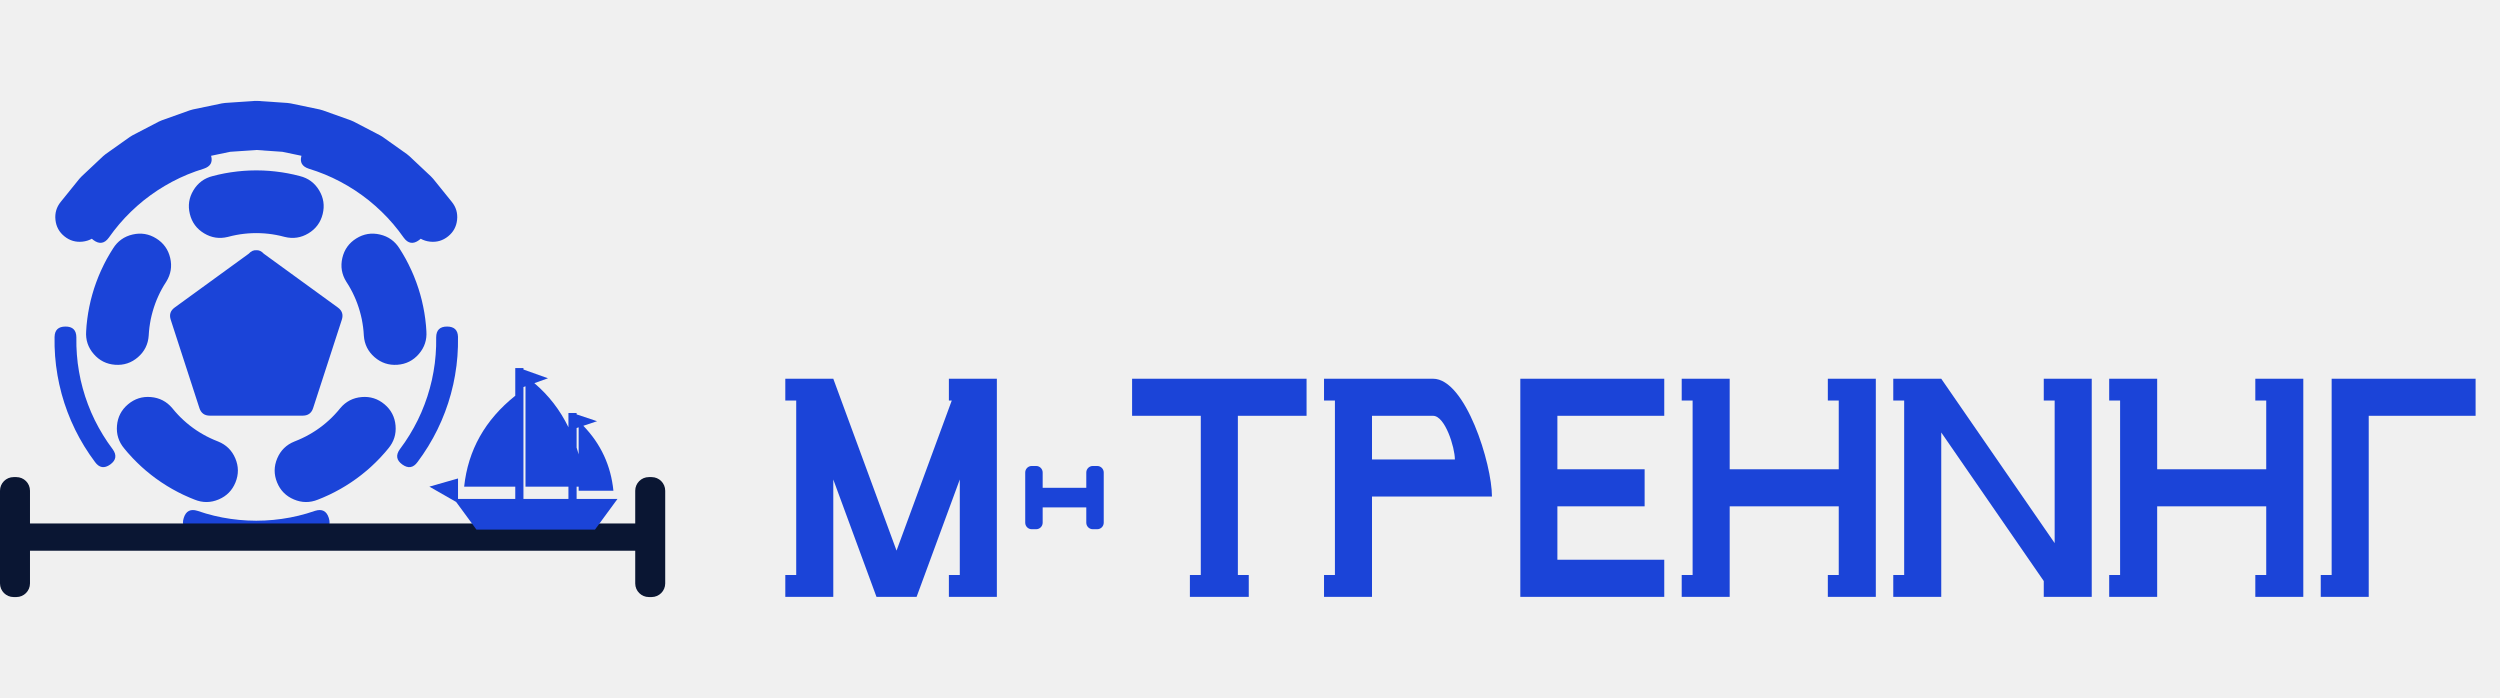
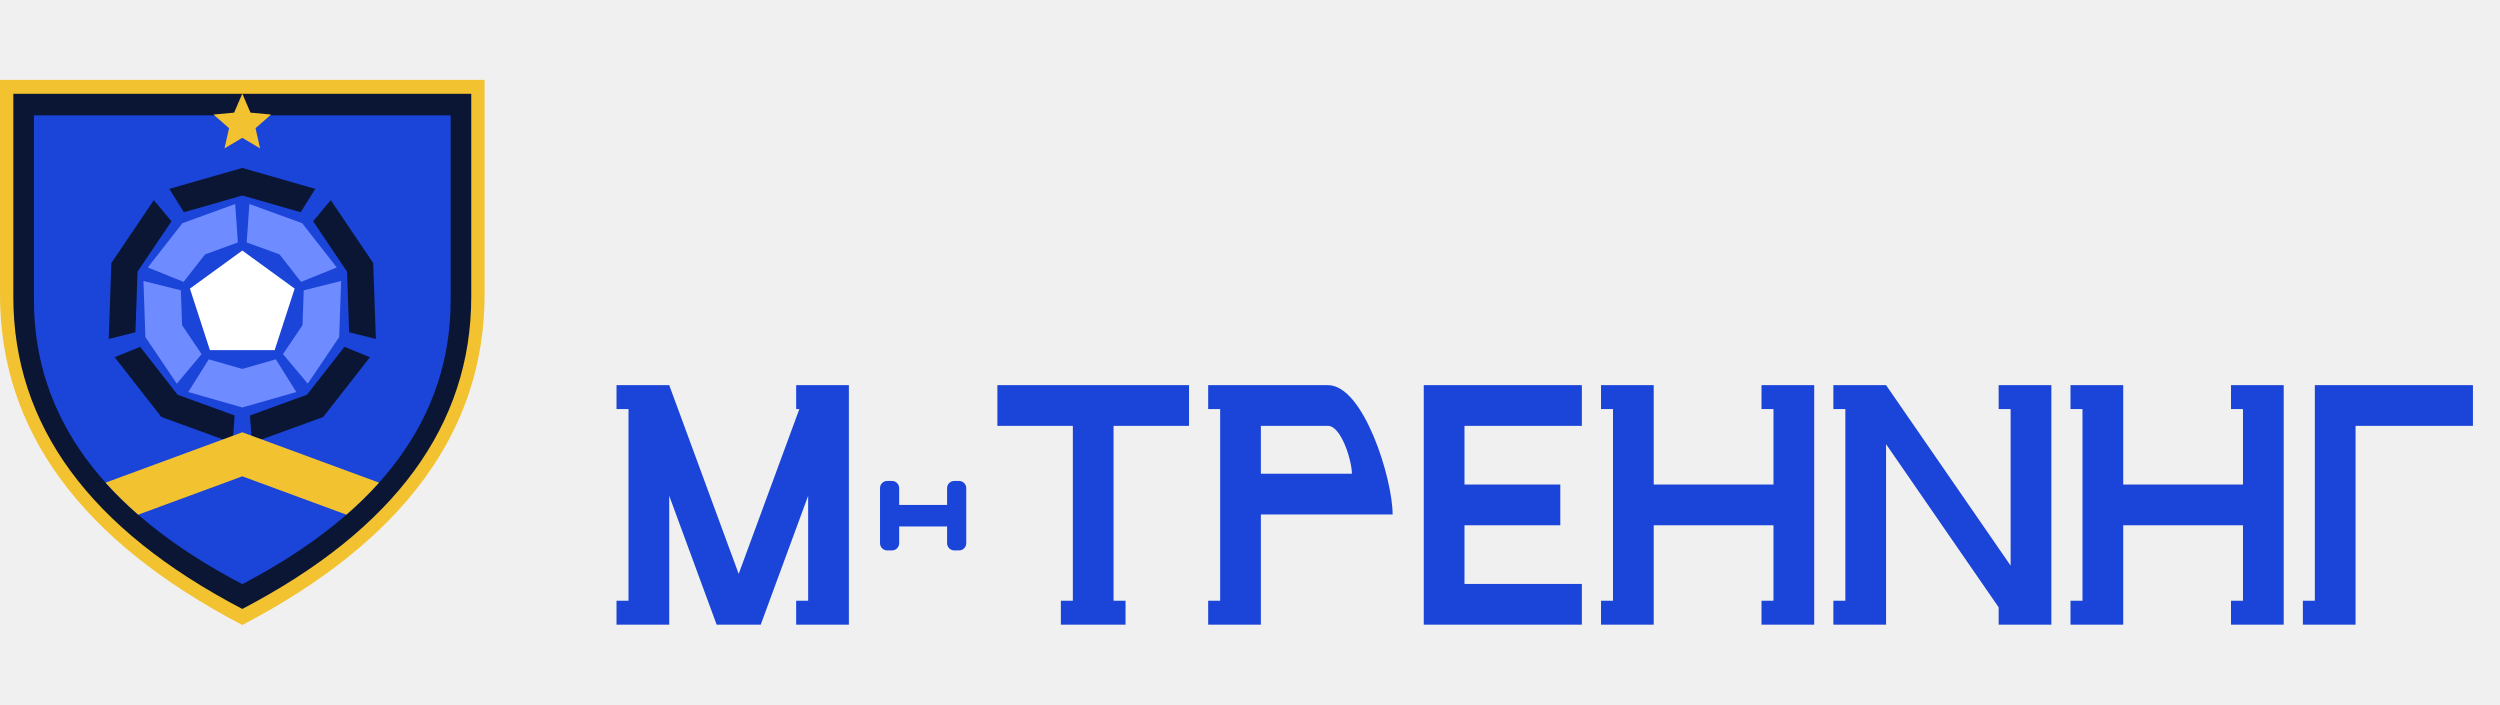
- <svg xmlns="http://www.w3.org/2000/svg" viewBox="0 0 917 256" role="img" aria-labelledby="t">
-   <g transform="translate(-6 -1)">
-     <path fill="#1B44D8" d="M28.29 75.03 35.09 66.61Q35.48 66.13 35.93 65.71L43.82 58.29Q44.27 57.87 44.77 57.51L53.6 51.25Q54.1 50.89 54.65 50.61L64.25 45.61Q64.8 45.32 65.38 45.12L75.58 41.48Q76.16 41.27 76.77 41.14L87.36 38.93Q87.97 38.81 88.58 38.76L99.38 38.02Q100 37.98 100.62 38.02L111.42 38.76Q112.03 38.81 112.64 38.93L123.23 41.14Q123.84 41.27 124.42 41.48L134.62 45.12Q135.2 45.32 135.75 45.61L145.35 50.61Q145.9 50.89 146.4 51.25L155.23 57.51Q155.73 57.87 156.18 58.29L164.07 65.71Q164.52 66.13 164.91 66.61L171.71 75.03Q174.06 77.93 173.66 81.64Q173.27 85.35 170.37 87.69Q167.47 90.03 163.76 89.64Q161.86 89.43 160.32 88.57Q160.04 88.83 159.71 89.07Q158.1 90.26 156.7 90.04Q155.3 89.83 154.12 88.22L152.21 85.63L150.24 83.2L148.16 80.87L145.96 78.64L143.67 76.52L141.28 74.5L138.79 72.61L136.22 70.83L133.57 69.18L130.84 67.65L128.04 66.25L125.18 64.99L122.26 63.87L119.21 62.86Q115.58 61.65 116.57 58.14L109.57 56.68L100 56.02L90.43 56.68L83.43 58.14Q84.42 61.65 80.79 62.86L77.74 63.87L74.82 64.99L71.96 66.25L69.16 67.65L66.43 69.18L63.78 70.83L61.21 72.61L58.72 74.5L56.33 76.52L54.04 78.64L51.84 80.87L49.76 83.2L47.79 85.63L45.88 88.22Q44.7 89.83 43.3 90.04Q41.9 90.26 40.29 89.07Q39.96 88.83 39.68 88.57Q38.14 89.43 36.24 89.64Q32.53 90.03 29.63 87.69Q26.73 85.35 26.34 81.64Q25.94 77.93 28.29 75.03ZM100 92.78Q101.5 92.67 102.76 94.06L129.93 113.8Q132.28 115.51 131.38 118.27L120.85 150.7Q119.95 153.46 117.05 153.46H82.95Q80.05 153.46 79.15 150.7L68.62 118.27Q67.72 115.51 70.07 113.8L97.24 94.06Q98.5 92.67 100 92.78ZM148.43 165.5 147.21 166.96Q147.07 167.12 146.92 167.28L145.64 168.69Q145.5 168.85 145.35 169.01L144.01 170.37Q143.86 170.52 143.71 170.67L142.32 171.99Q142.17 172.13 142.01 172.28L140.58 173.54Q140.41 173.68 140.25 173.81L138.77 175.02Q138.6 175.16 138.43 175.29L136.91 176.44Q136.74 176.57 136.56 176.69L135 177.78Q134.82 177.9 134.64 178.02L133.04 179.05Q132.86 179.17 132.67 179.28L131.03 180.25Q130.85 180.36 130.66 180.46L128.98 181.37Q128.79 181.48 128.6 181.57L126.89 182.42Q126.7 182.51 126.5 182.6L124.76 183.38Q124.56 183.47 124.37 183.55L122.6 184.27Q118.18 186.06 113.8 184.2Q109.41 182.35 107.62 177.93Q105.83 173.52 107.69 169.13Q109.54 164.75 113.96 162.96L115.52 162.32L116.87 161.71L118.19 161.06L119.49 160.35L120.76 159.6L122.01 158.8L123.22 157.95L124.4 157.06L125.54 156.13L126.65 155.15L127.72 154.14L128.75 153.08L129.74 151.99L130.83 150.69Q133.9 147.05 138.65 146.64Q143.39 146.23 147.04 149.3Q150.68 152.36 151.09 157.11Q151.5 161.85 148.43 165.5ZM37.6 122.51 37.73 120.61Q37.75 120.4 37.77 120.18L37.98 118.29Q38 118.07 38.03 117.86L38.31 115.97Q38.34 115.76 38.38 115.55L38.73 113.67Q38.77 113.46 38.82 113.25L39.23 111.39Q39.28 111.18 39.33 110.97L39.82 109.13Q39.88 108.92 39.94 108.72L40.49 106.89Q40.56 106.69 40.63 106.48L41.25 104.68Q41.32 104.48 41.4 104.28L42.09 102.5Q42.17 102.3 42.25 102.1L43.01 100.35Q43.09 100.15 43.19 99.96L44.01 98.24Q44.1 98.04 44.2 97.85L45.08 96.16Q45.18 95.97 45.29 95.78L46.24 94.13Q46.35 93.94 46.46 93.76L47.47 92.14Q49.99 88.1 54.63 87.02Q59.27 85.94 63.31 88.46Q67.35 90.98 68.43 95.62Q69.51 100.26 66.99 104.31L66.09 105.74L65.36 107.02L64.67 108.33L64.04 109.67L63.45 111.02L62.92 112.4L62.44 113.79L62.01 115.21L61.63 116.64L61.3 118.08L61.04 119.53L60.82 120.99L60.66 122.46L60.54 124.15Q60.2 128.9 56.6 132.02Q53 135.14 48.25 134.8Q43.5 134.46 40.38 130.86Q37.26 127.27 37.6 122.51ZM77.4 184.27 75.63 183.55Q75.44 183.47 75.24 183.38L73.5 182.6Q73.3 182.51 73.11 182.42L71.4 181.57Q71.21 181.48 71.02 181.37L69.34 180.46Q69.15 180.36 68.97 180.25L67.33 179.28Q67.14 179.17 66.96 179.05L65.36 178.02Q65.18 177.9 65 177.78L63.44 176.69Q63.26 176.57 63.09 176.44L61.57 175.29Q61.4 175.16 61.23 175.02L59.75 173.81Q59.59 173.68 59.42 173.54L57.99 172.28Q57.83 172.13 57.68 171.99L56.29 170.67Q56.14 170.52 55.99 170.37L54.65 169.01Q54.5 168.85 54.36 168.69L53.08 167.28Q52.93 167.12 52.79 166.96L51.57 165.5Q48.5 161.85 48.91 157.11Q49.32 152.36 52.96 149.3Q56.61 146.23 61.35 146.64Q66.1 147.05 69.17 150.69L70.26 151.99L71.25 153.08L72.28 154.14L73.35 155.15L74.46 156.13L75.6 157.06L76.78 157.95L77.99 158.8L79.24 159.6L80.51 160.35L81.81 161.06L83.13 161.71L84.48 162.32L86.04 162.96Q90.46 164.75 92.31 169.13Q94.17 173.52 92.38 177.93Q90.59 182.35 86.2 184.2Q81.82 186.06 77.4 184.27ZM84.03 65.58 85.88 65.12Q86.09 65.07 86.3 65.02L88.17 64.63Q88.38 64.59 88.59 64.55L90.47 64.23Q90.68 64.2 90.9 64.17L92.79 63.92Q93 63.89 93.22 63.87L95.12 63.69Q95.33 63.67 95.54 63.66L97.45 63.55Q97.66 63.54 97.88 63.54L99.78 63.5Q100 63.5 100.22 63.5L102.12 63.54Q102.34 63.54 102.55 63.55L104.46 63.66Q104.67 63.67 104.88 63.69L106.78 63.87Q107 63.89 107.21 63.92L109.1 64.17Q109.32 64.2 109.53 64.23L111.41 64.55Q111.62 64.59 111.83 64.63L113.7 65.02Q113.91 65.07 114.12 65.12L115.97 65.58Q120.59 66.72 123.05 70.8Q125.51 74.88 124.36 79.51Q123.21 84.13 119.13 86.59Q115.05 89.05 110.43 87.9L108.79 87.49L107.34 87.19L105.89 86.94L104.42 86.75L102.95 86.61L101.48 86.53L100 86.5L98.52 86.53L97.05 86.61L95.58 86.75L94.11 86.94L92.66 87.19L91.21 87.49L89.57 87.9Q84.95 89.05 80.87 86.59Q76.78 84.13 75.64 79.51Q74.49 74.88 76.95 70.8Q79.41 66.72 84.03 65.58ZM152.53 92.14 153.54 93.76Q153.65 93.94 153.76 94.13L154.71 95.78Q154.82 95.97 154.92 96.16L155.8 97.85Q155.9 98.04 155.99 98.24L156.81 99.96Q156.91 100.15 156.99 100.35L157.75 102.1Q157.83 102.3 157.91 102.5L158.6 104.28Q158.68 104.48 158.75 104.68L159.37 106.48Q159.44 106.69 159.51 106.89L160.06 108.72Q160.12 108.92 160.18 109.13L160.67 110.97Q160.72 111.18 160.77 111.39L161.18 113.25Q161.23 113.46 161.27 113.67L161.62 115.55Q161.66 115.76 161.69 115.97L161.97 117.86Q162 118.07 162.02 118.29L162.23 120.18Q162.25 120.4 162.27 120.61L162.4 122.51Q162.74 127.27 159.62 130.86Q156.5 134.46 151.75 134.8Q147 135.14 143.4 132.02Q139.8 128.9 139.46 124.15L139.34 122.46L139.18 120.99L138.96 119.53L138.7 118.08L138.37 116.64L137.99 115.21L137.56 113.79L137.08 112.4L136.55 111.02L135.96 109.67L135.33 108.33L134.64 107.02L133.91 105.74L133.01 104.31Q130.49 100.26 131.57 95.62Q132.65 90.98 136.69 88.46Q140.73 85.94 145.37 87.02Q150.01 88.1 152.53 92.14ZM124 196 120.84 197Q120.75 197.03 120.66 197.06L117.46 197.91Q117.36 197.93 117.27 197.95L114.03 198.66Q113.94 198.68 113.85 198.69L110.58 199.24Q110.48 199.26 110.39 199.27L107.09 199.66Q107 199.67 106.91 199.68L103.6 199.91Q103.5 199.92 103.41 199.92L100.09 200Q100.05 200 100 200Q99.95 200 99.91 200L96.59 199.92Q96.5 199.92 96.4 199.91L93.09 199.68Q93 199.67 92.91 199.66L89.61 199.27Q89.52 199.26 89.42 199.24L86.15 198.69Q86.06 198.68 85.97 198.66L82.73 197.95Q82.64 197.93 82.54 197.91L79.34 197.06Q79.25 197.03 79.16 197L76 196Q72.19 194.79 73.4 190.97Q74 189.07 75.26 188.42Q76.52 187.77 78.42 188.37L81.49 189.35L84.51 190.16L87.57 190.82L90.65 191.33L93.76 191.7L96.87 191.92L100 192L103.13 191.92L106.24 191.7L109.35 191.33L112.43 190.82L115.49 190.16L118.51 189.35L121.58 188.37Q123.48 187.77 124.74 188.42Q126 189.07 126.6 190.97Q127.81 194.79 124 196ZM173.99 124.8 173.97 128.12Q173.97 128.21 173.96 128.31L173.79 131.62Q173.78 131.71 173.77 131.81L173.44 135.11Q173.43 135.2 173.41 135.3L172.92 138.57Q172.91 138.67 172.89 138.76L172.25 142.01Q172.23 142.11 172.2 142.2L171.41 145.42Q171.38 145.51 171.36 145.6L170.41 148.78Q170.38 148.87 170.35 148.96L169.25 152.09Q169.22 152.17 169.18 152.26L167.94 155.34Q167.9 155.42 167.86 155.51L166.47 158.52Q166.43 158.61 166.39 158.69L164.86 161.63Q164.81 161.71 164.76 161.8L163.1 164.66Q163.05 164.74 163 164.82L161.19 167.61Q161.14 167.69 161.09 167.76L159.16 170.46Q156.82 173.71 153.57 171.38Q150.32 169.05 152.65 165.8L154.53 163.18L156.23 160.55L157.8 157.85L159.25 155.08L160.56 152.24L161.73 149.34L162.77 146.39L163.66 143.4L164.42 140.37L165.02 137.3L165.49 134.21L165.8 131.1L165.97 127.97L165.99 124.75Q166 122.75 167.01 121.76Q168.01 120.77 170.01 120.78Q173.86 120.8 173.99 124.5C173.99 124.57 173.99 124.65 173.99 124.73ZM40.84 170.46 38.91 167.76Q38.86 167.69 38.81 167.61L37 164.82Q36.95 164.74 36.9 164.66L35.24 161.8Q35.19 161.71 35.14 161.63L33.61 158.69Q33.57 158.61 33.53 158.52L32.14 155.51Q32.1 155.42 32.06 155.34L30.82 152.26Q30.78 152.17 30.75 152.09L29.65 148.96Q29.62 148.87 29.59 148.78L28.64 145.6Q28.62 145.51 28.59 145.42L27.8 142.2Q27.77 142.11 27.75 142.01L27.11 138.76Q27.09 138.67 27.08 138.57L26.59 135.3Q26.57 135.2 26.56 135.11L26.23 131.81Q26.22 131.71 26.21 131.62L26.04 128.31Q26.03 128.21 26.03 128.12L26.01 124.8Q26.01 124.77 26.01 124.73C26.01 124.65 26.01 124.57 26.02 124.49Q26.14 120.8 29.99 120.78Q33.99 120.75 34.01 124.75L34.03 127.97L34.2 131.1L34.51 134.21L34.98 137.3L35.58 140.37L36.34 143.4L37.23 146.39L38.27 149.34L39.44 152.24L40.75 155.08L42.2 157.85L43.77 160.55L45.47 163.18L47.35 165.8Q48.51 167.42 48.28 168.82Q48.05 170.21 46.43 171.38Q44.8 172.54 43.41 172.31Q42.01 172.08 40.84 170.46Z" />
-     <path fill="#0A1633" d="M11 176H12C14.76 176 17 178.24 17 181V193H239V181C239 178.24 241.24 176 244 176H245C247.76 176 250 178.24 250 181V215C250 217.76 247.76 220 245 220H244C241.24 220 239 217.76 239 215V203H17V215C17 217.76 14.76 220 12 220H11C8.24 220 6 217.76 6 215V181C6 178.24 8.24 176 11 176Z" />
-     <path fill="#1B44D8" d="M173.31 185.11 163.5 179.5 174 176.5V184H195V179.5H176.25Q178.4 159.39 195 146.16V136H198V136.54L207 139.75L202 141.54Q209.88 148.23 214.5 157.71V152.5H217.5V153L225 155.5L219.96 157.18Q229.62 167.18 231 181H218.25V179.5H217.5V184H232.5L224.25 195.25H180.75L173.31 185.11ZM198 142.96V184H214.5V179.5H198.75V142.7ZM217.5 158V165.17Q217.9 166.4 218.25 167.66V157.75Z" />
+ <svg xmlns="http://www.w3.org/2000/svg" viewBox="0 0 908 256" role="img" aria-labelledby="t">
+   <g transform="translate(-40 -11)">
+     <path fill="#F2C230" d="M40 40H216V118Q216 192 128 238Q40 192 40 118Z" />
+     <path fill="#0A1633" d="M44.84 45.06H211.16V118.77Q211.16 188.7 128 232.17Q44.84 188.7 44.84 118.77Z" />
+     <path fill="#1B44D8" d="M52.32 52.88H203.68V119.96Q203.68 183.6 128 223.16Q52.32 183.6 52.32 119.96Z" />
+     <path fill="#FFFFFF" d="M128 102 147.02 115.82 139.76 138.18H116.24L108.98 115.82Z" />
+     <path fill="#6E8CFF" d="M129.6 99.06 141.52 103.39 149.33 113.38 162.31 108.14 149.75 92.07 130.58 85.09Z" />
+     <path fill="#6E8CFF" d="M150.32 116.44 149.87 129.11 142.78 139.62 151.78 150.34 163.19 133.43 163.9 113.05Z" />
+     <path fill="#6E8CFF" d="M140.19 141.51 128 145 115.81 141.51 108.39 153.38 128 159 147.61 153.38Z" />
+     <path fill="#6E8CFF" d="M113.22 139.62 106.13 129.11 105.68 116.44 92.1 113.05 92.81 133.43 104.22 150.34Z" />
+     <path fill="#6E8CFF" d="M106.67 113.38 114.48 103.39 126.4 99.06 125.42 85.09 106.25 92.07 93.69 108.14Z" />
+     <path fill="#0A1633" d="M153.71 91.36 166.04 109.64 166.81 131.68 176.51 134.1 175.55 106.55 160.14 83.7Z" />
+     <path fill="#0A1633" d="M165.09 136.98 151.51 154.36 130.79 161.9 131.49 171.88 157.39 162.45 174.36 140.73Z" />
+     <path fill="#0A1633" d="M125.21 161.9 104.49 154.36 90.91 136.98 81.64 140.73 98.61 162.45 124.51 171.88Z" />
+     <path fill="#0A1633" d="M89.19 131.68 89.96 109.64 102.29 91.36 95.86 83.7 80.45 106.55 79.49 134.1Z" />
+     <path fill="#0A1633" d="M106.8 88.08 128 82 149.2 88.08 154.5 79.6 128 72 101.5 79.6Z" />
+     <path fill="#F2C230" d="M128 45 130.97 51.91 138.46 52.6 132.81 57.56 134.47 64.9 128 61.06 121.53 64.9 123.19 57.56 117.54 52.6 125.03 51.91Z" />
+     <path fill="#F2C230" d="M90.18 197.93Q83.7 192.29 78.33 186.3L128 168L177.67 186.3Q172.3 192.29 165.82 197.93L128 184L90.18 197.93Z" />
  </g>
-   <g transform="translate(292.05 138.92) scale(0.8)">
+   <g transform="translate(228.27 139.88) scale(0.87)">
    <path fill="#1B44D8" d="M-5 0H17L46 78.8L71.32 10H70V0H92V100H70V90H75V46.2L55.2 100H36.8L17 46.2V100H-5V90H0V10H-5ZM503 0H525L577 75.36V10H572V0H594V100H572V92.75L525 24.64V100H503V90H508V10H503ZM406 0H428V41.5H478V10H473V0H495V100H473V90H478V58.5H428V100H406V90H411V10H406ZM602 0H624V41.5H674V10H669V0H691V100H669V90H674V58.5H624V100H602V90H607V10H602ZM242 0H292C306.91 0 319 39.09 319 54H264V100H242V90H247V10H242ZM332 0H398V17H349V41.5H389V58.5H349V83H398V100H332ZM154 0H234V17H202.5V90H207.5V100H180.5V90H185.5V17H154ZM704 0H770V17H721V100H699V90H704ZM264 17V37H302C302 31.48 297.52 17 292 17ZM113 50H133V43C133 41.34 134.34 40 136 40H138C139.66 40 141 41.34 141 43V66C141 67.66 139.66 69 138 69H136C134.34 69 133 67.66 133 66V59H113V66C113 67.66 111.66 69 110 69H108C106.34 69 105 67.66 105 66V43C105 41.34 106.34 40 108 40H110C111.66 40 113 41.34 113 43Z" />
  </g>
</svg>
